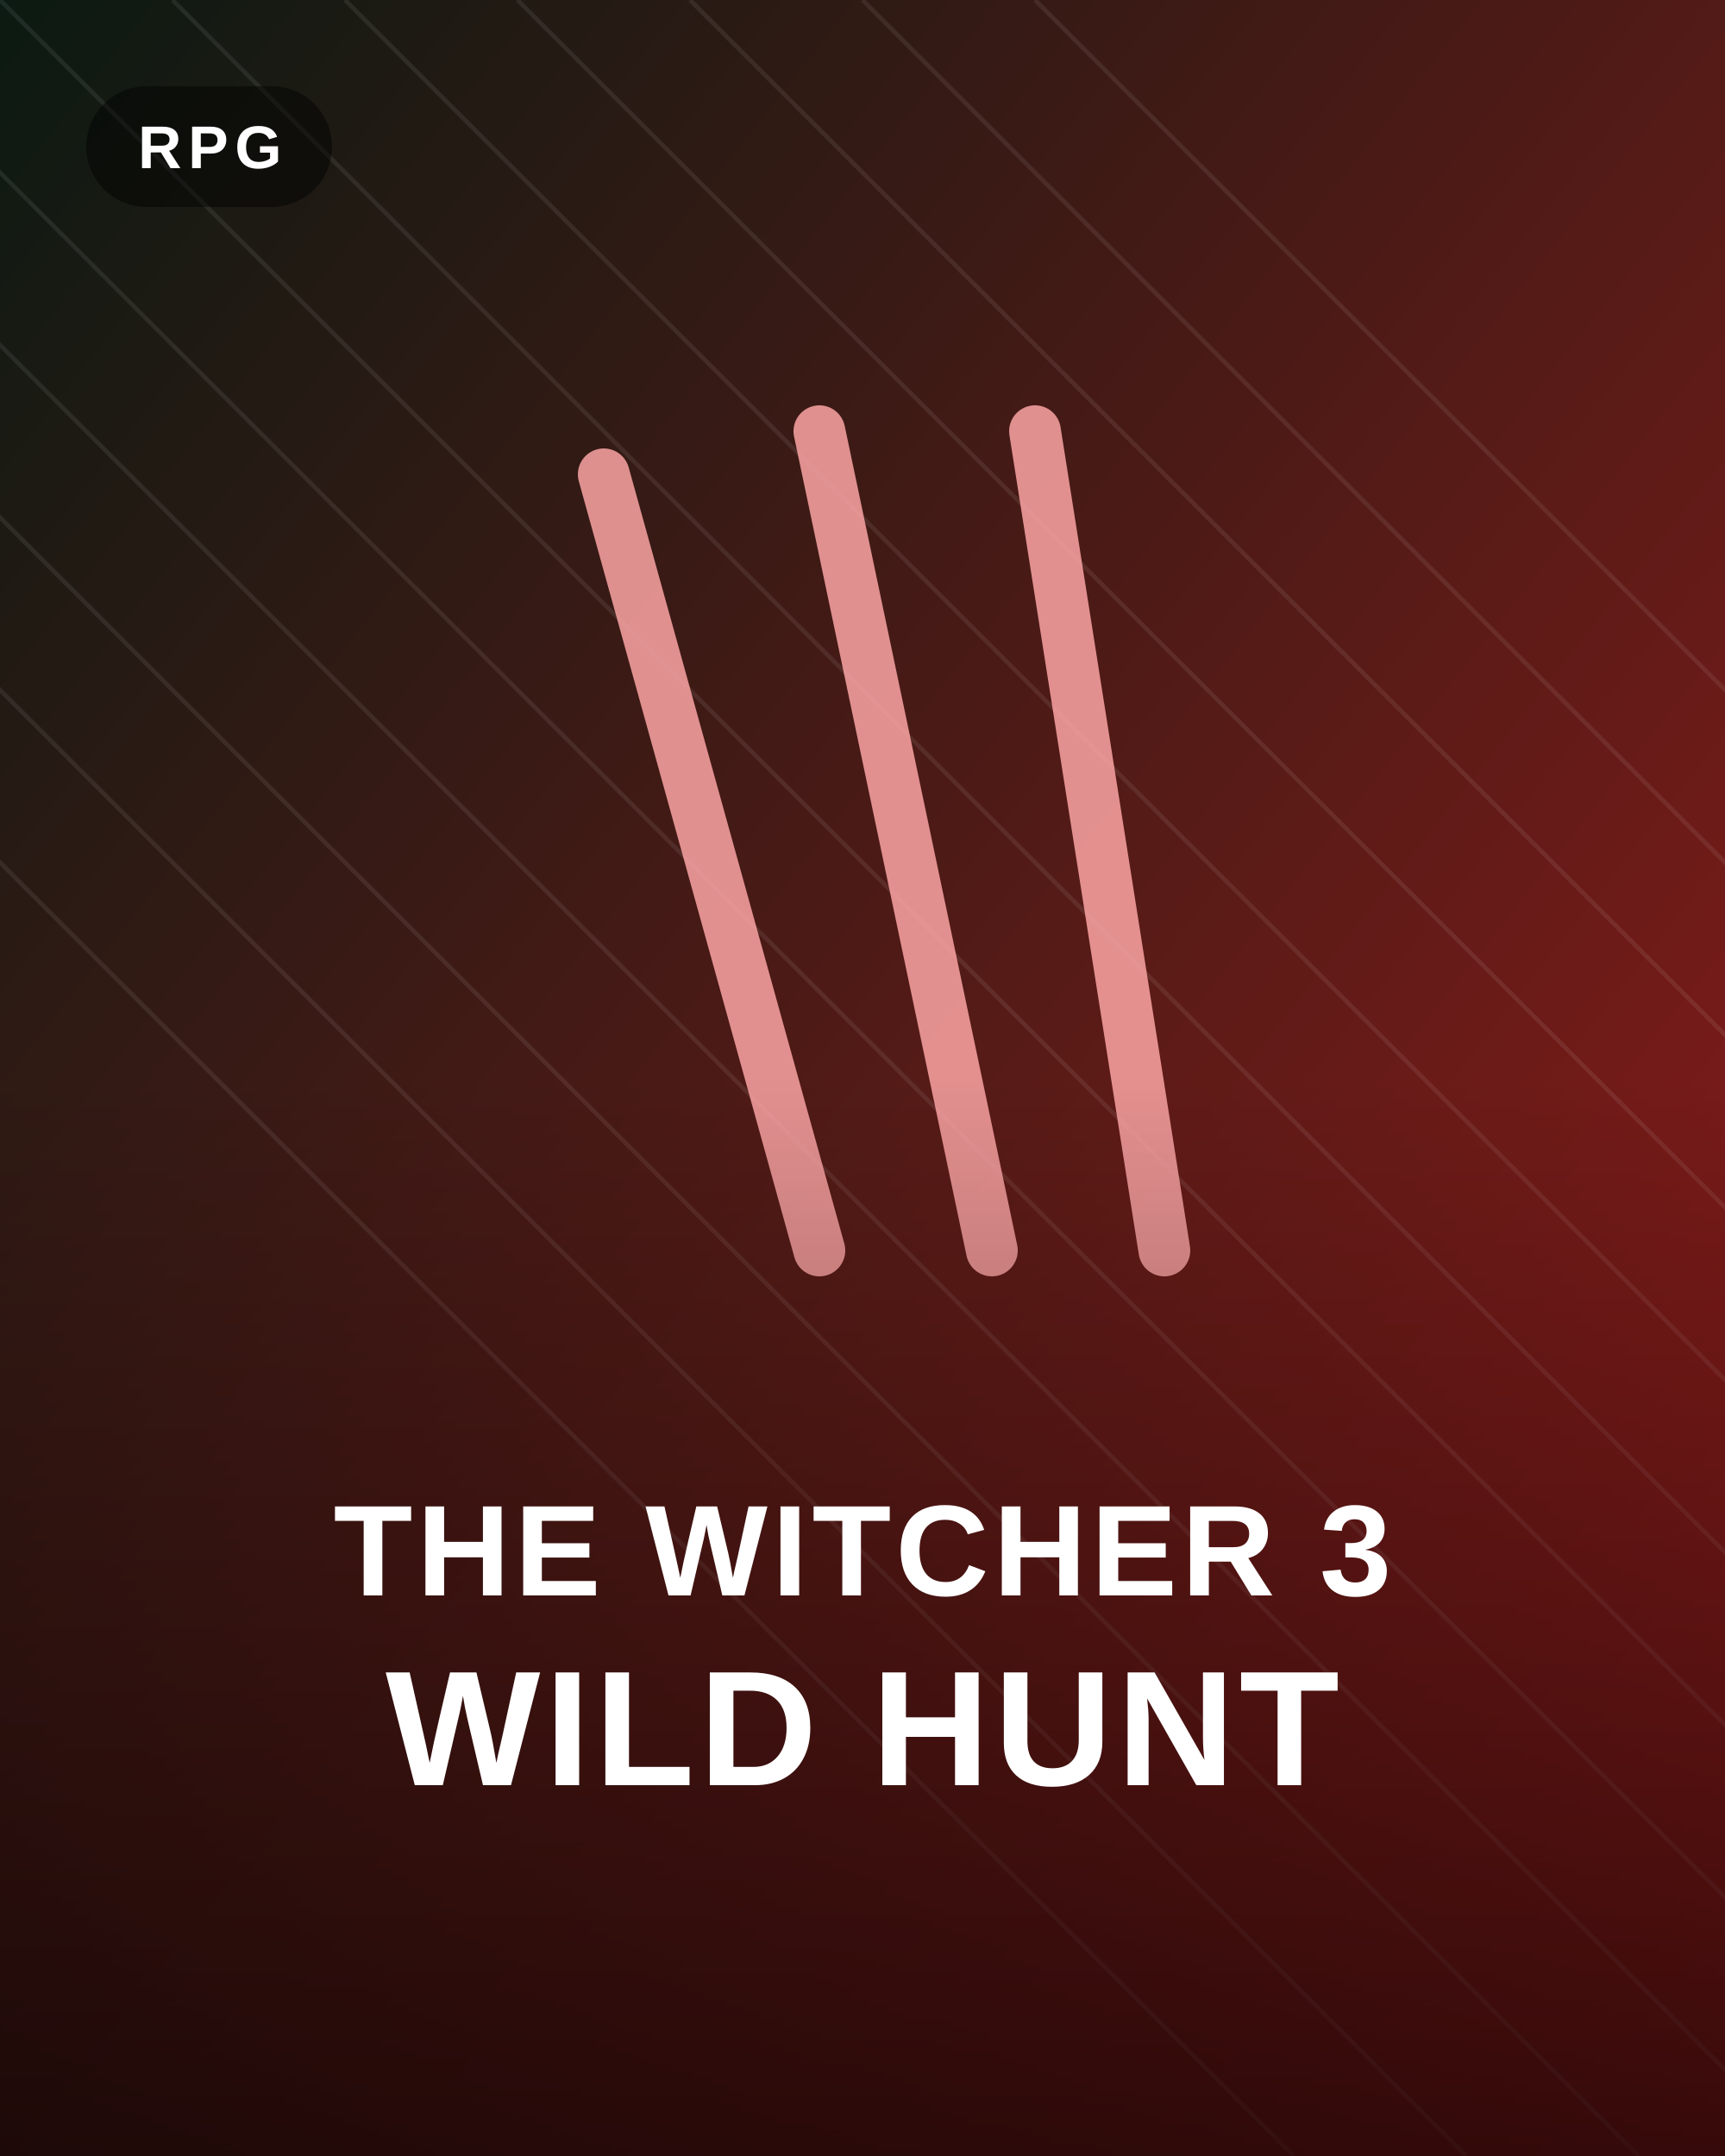
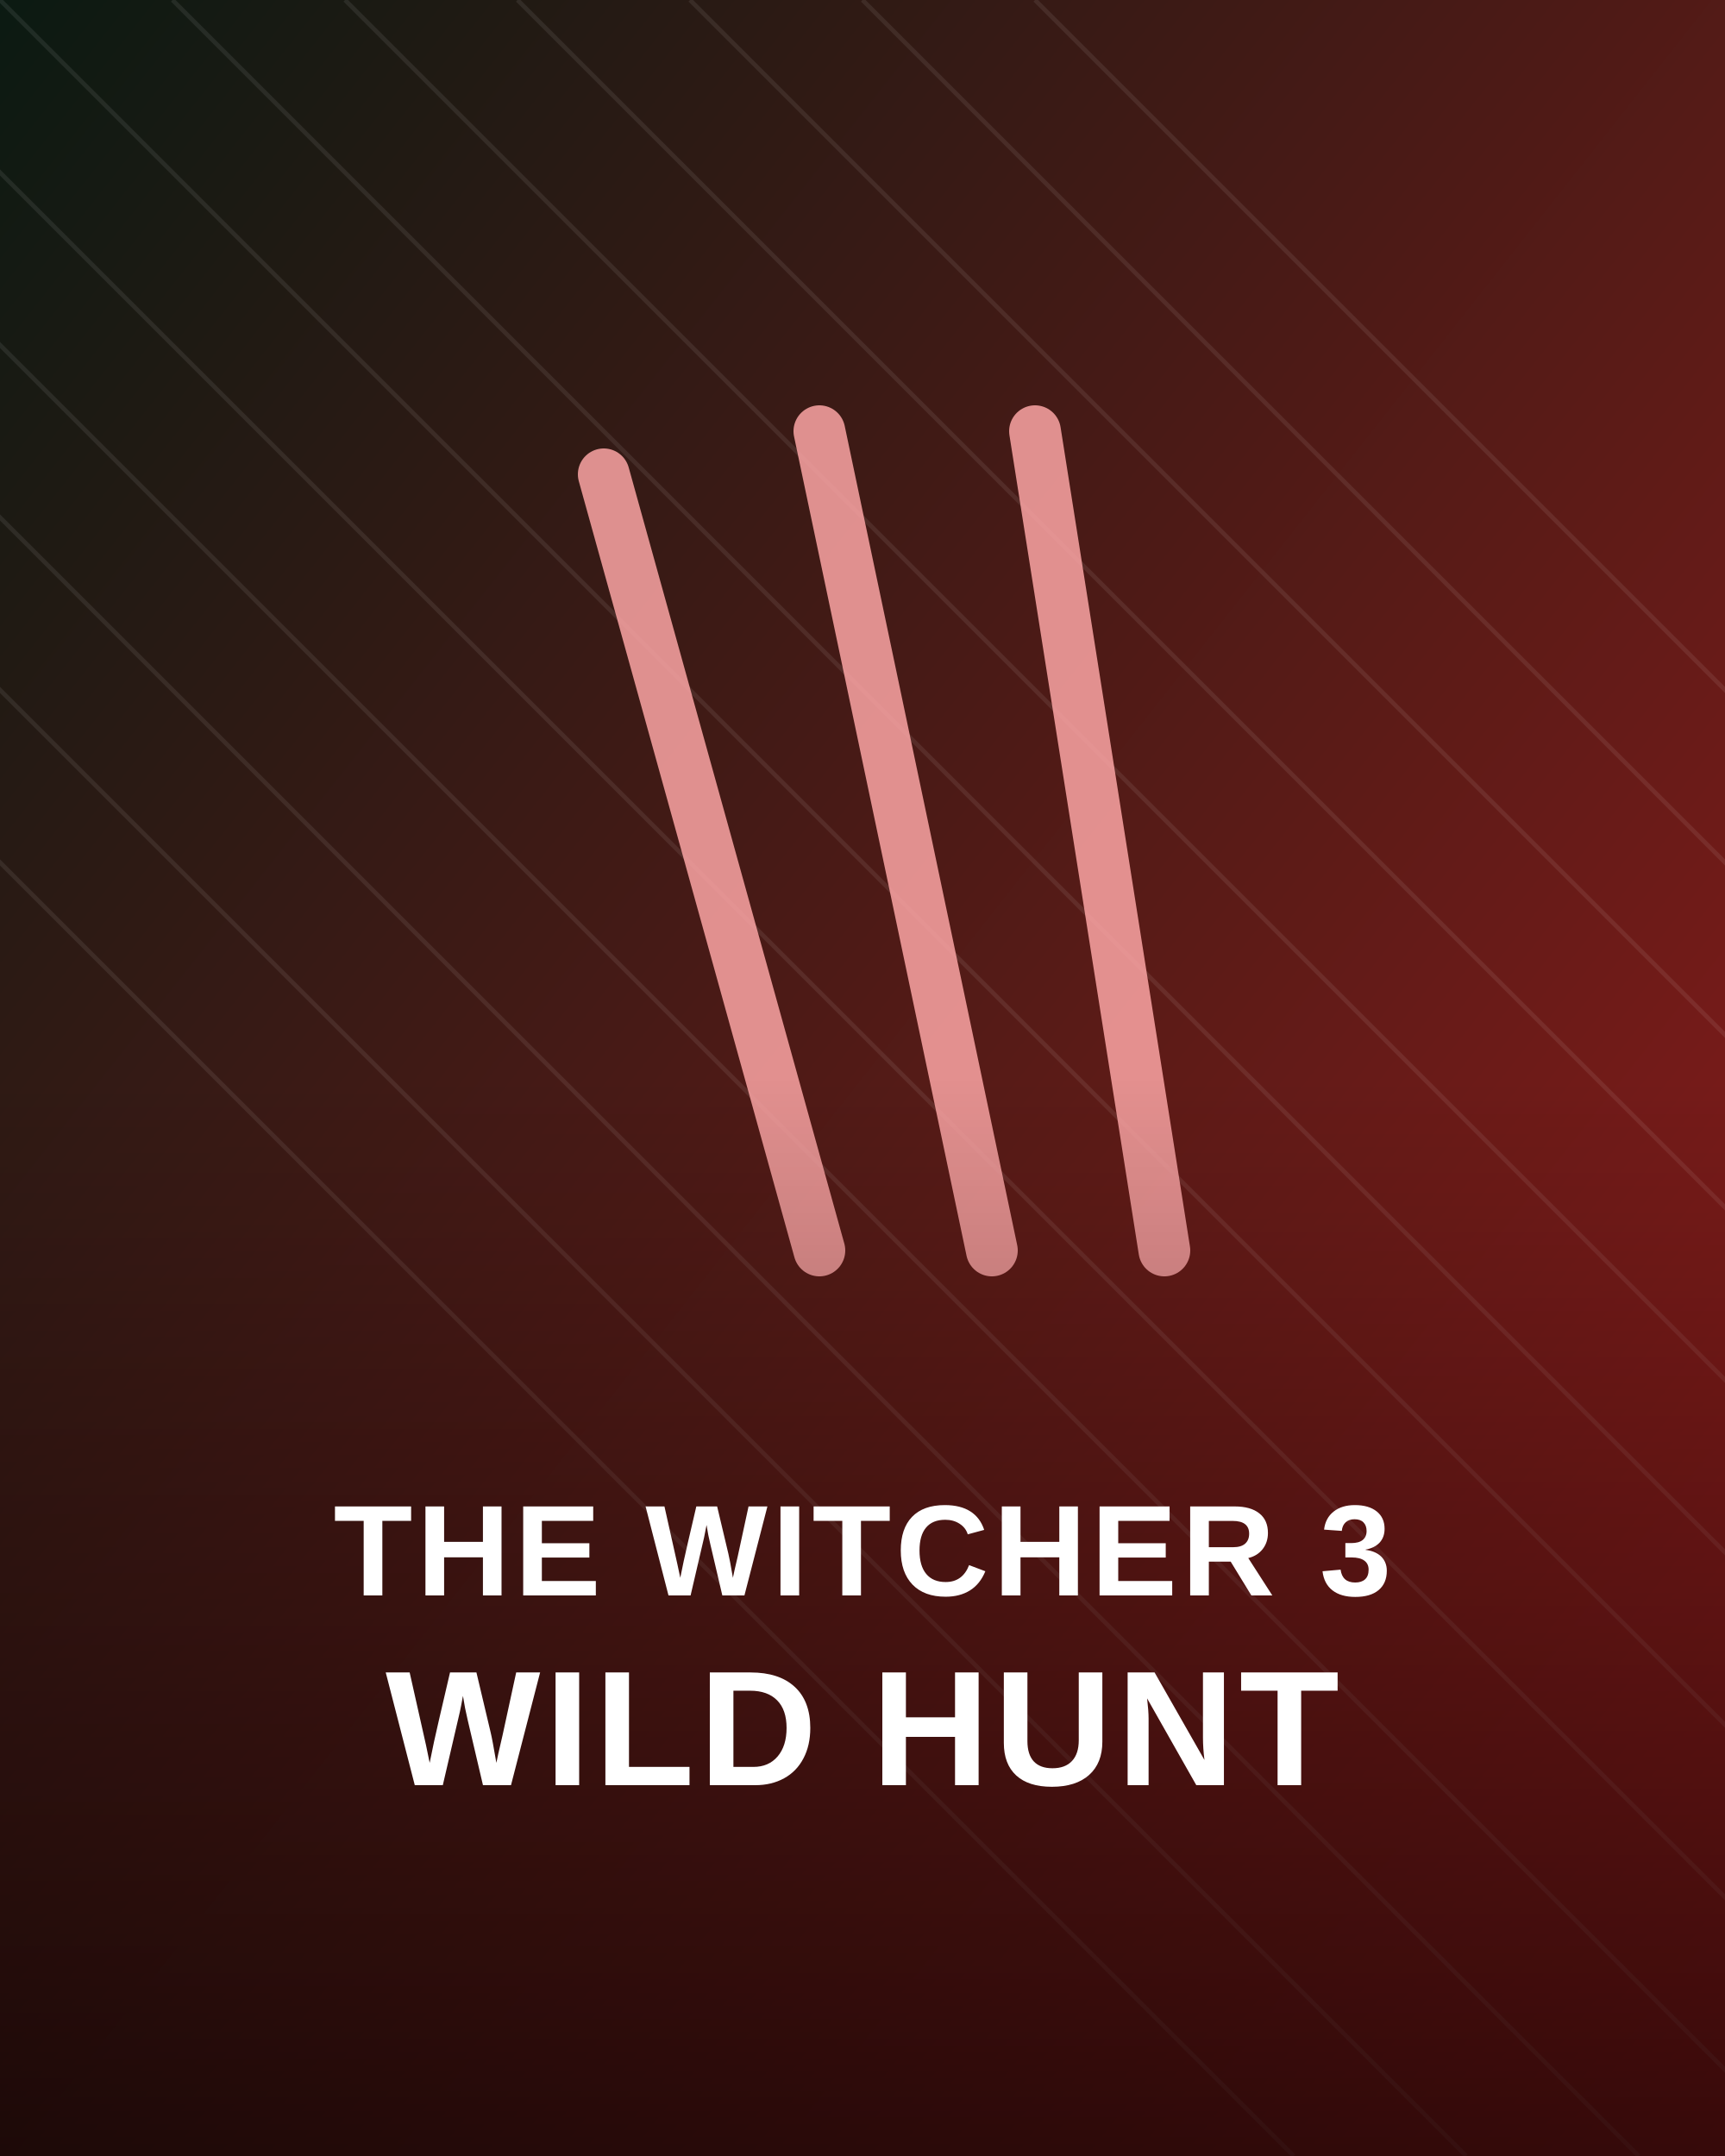
<svg xmlns="http://www.w3.org/2000/svg" viewBox="0 0 400 500" width="400" height="500" role="img" aria-label="THE WITCHER 3 WILD HUNT">
  <defs>
    <linearGradient id="g" x1="0" y1="0" x2="1" y2="1">
      <stop offset="0" stop-color="#0b1a12" />
      <stop offset="1" stop-color="#991b1b" />
    </linearGradient>
    <linearGradient id="s" x1="0" y1="0" x2="0" y2="1">
      <stop offset=".5" stop-color="#000" stop-opacity="0" />
      <stop offset="1" stop-color="#000" stop-opacity=".65" />
    </linearGradient>
  </defs>
  <rect width="400" height="500" fill="url(#g)" />
  <g opacity=".08" stroke="#fff">
    <line x1="-200" y1="0" x2="300" y2="500" />
    <line x1="-160" y1="0" x2="340" y2="500" />
    <line x1="-120" y1="0" x2="380" y2="500" />
    <line x1="-80" y1="0" x2="420" y2="500" />
    <line x1="-40" y1="0" x2="460" y2="500" />
    <line x1="0" y1="0" x2="500" y2="500" />
    <line x1="40" y1="0" x2="540" y2="500" />
    <line x1="80" y1="0" x2="580" y2="500" />
    <line x1="120" y1="0" x2="620" y2="500" />
    <line x1="160" y1="0" x2="660" y2="500" />
    <line x1="200" y1="0" x2="700" y2="500" />
    <line x1="240" y1="0" x2="740" y2="500" />
  </g>
  <path d="M140 110 L190 290 M190 100 L230 290 M240 100 L270 290" stroke="#fca5a5" stroke-width="12" stroke-linecap="round" opacity=".85" />
  <rect width="400" height="500" fill="url(#s)" />
-   <rect x="20" y="20" width="57" height="28" rx="14" fill="#000" opacity=".45" />
-   <text x="32" y="39" font-family="Segoe UI,Arial,sans-serif" font-size="14" font-weight="700" fill="#fff" letter-spacing="1.5">RPG</text>
  <text x="200" y="370" text-anchor="middle" font-family="Arial Black,Segoe UI,Arial,sans-serif" font-weight="900" font-size="30" fill="#ffffff" letter-spacing="1">THE WITCHER 3</text>
  <text x="200" y="414" text-anchor="middle" font-family="Arial Black,Segoe UI,Arial,sans-serif" font-weight="900" font-size="38" fill="#ffffff" letter-spacing="1">WILD HUNT</text>
</svg>
